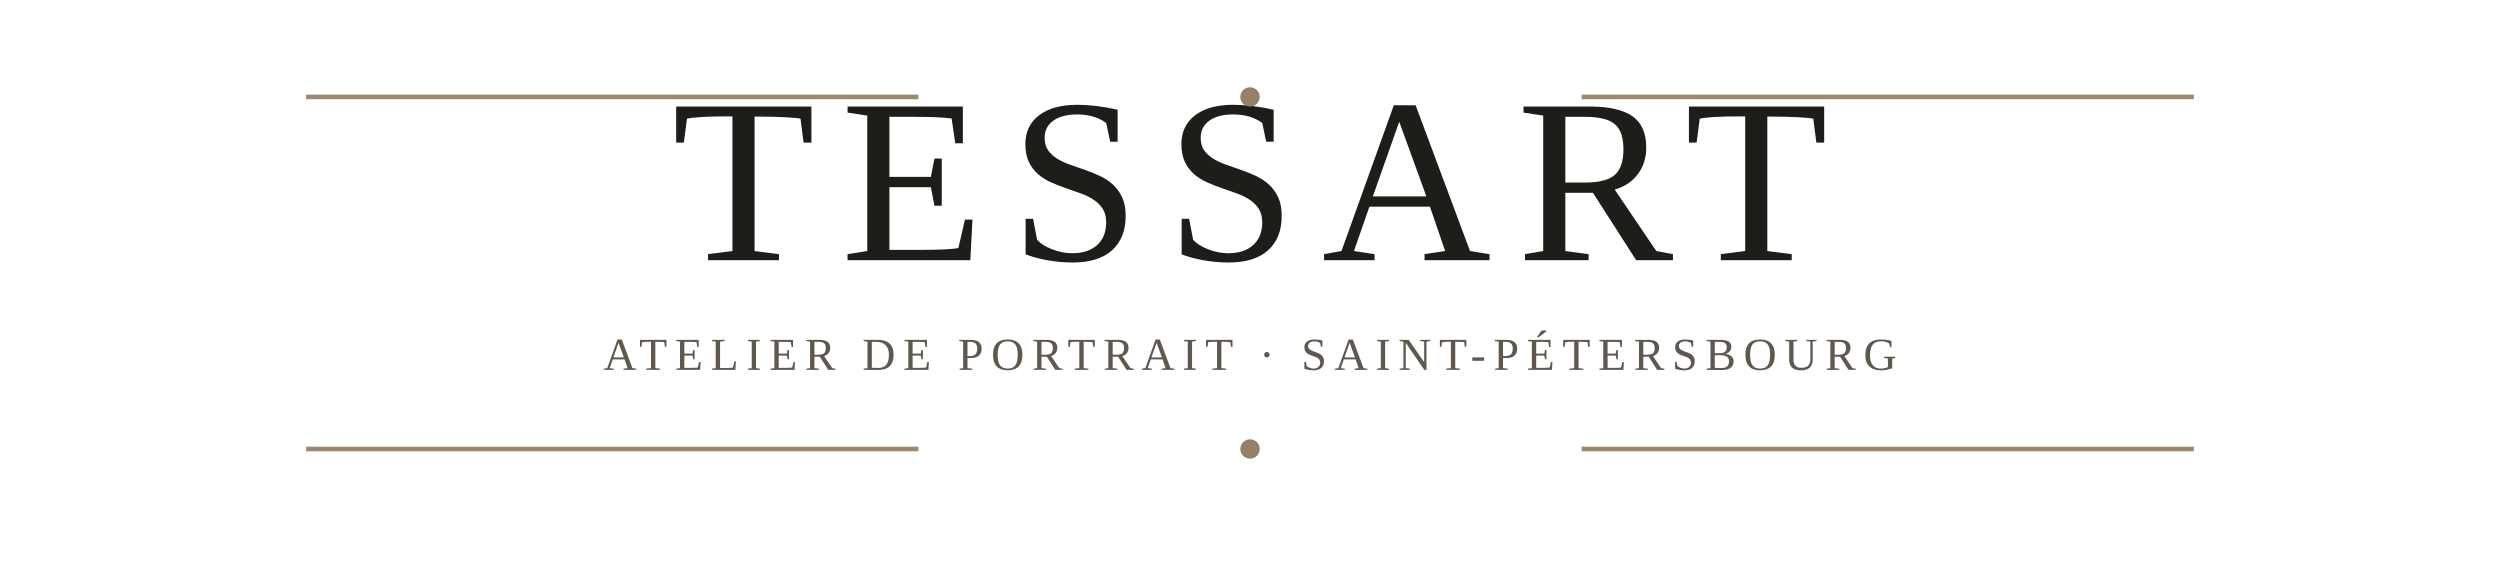
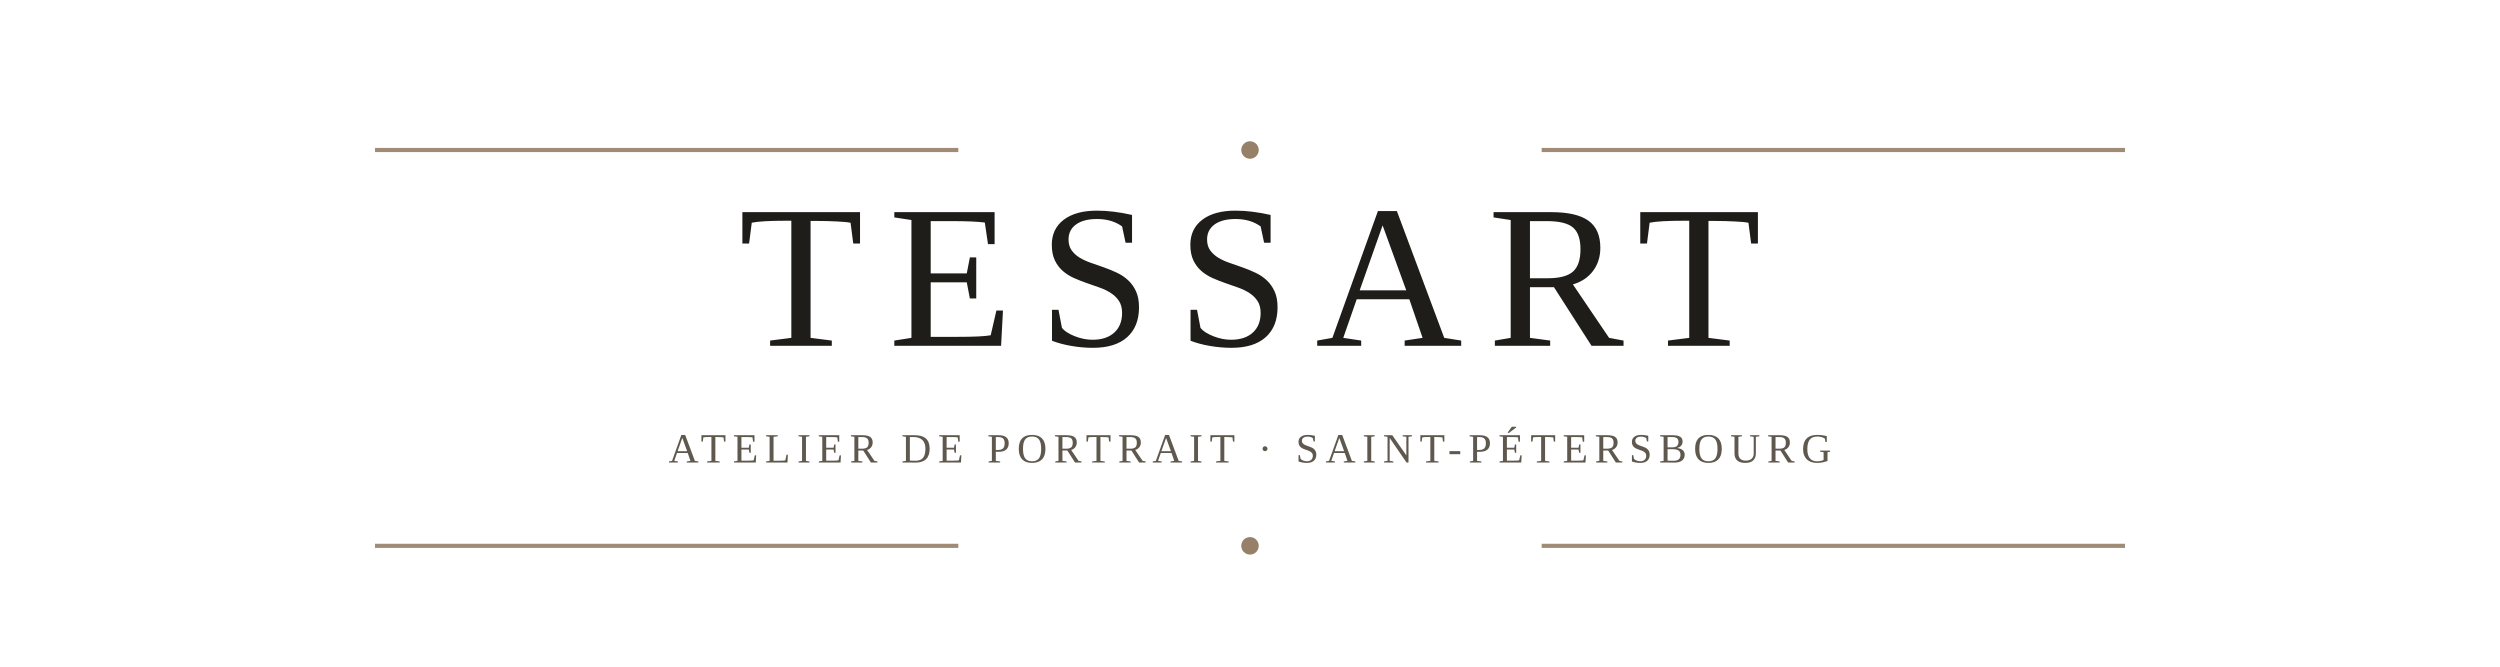
- <svg xmlns="http://www.w3.org/2000/svg" width="980" height="220" viewBox="0 0 980 220" role="img" aria-labelledby="title desc">
-   <rect width="980" height="220" fill="none" />
-   <g fill="#1f1d1a">
-     <text x="490" y="102" text-anchor="middle" font-family="Garamond, 'Times New Roman', serif" font-size="92" letter-spacing="10">TESSART</text>
-   </g>
-   <g stroke="#8b7358" stroke-width="1.8" fill="none" opacity="0.85">
-     <line x1="120" y1="38" x2="360" y2="38" />
-     <line x1="620" y1="38" x2="860" y2="38" />
-     <line x1="120" y1="176" x2="360" y2="176" />
-     <line x1="620" y1="176" x2="860" y2="176" />
+ <svg xmlns="http://www.w3.org/2000/svg" width="1200" height="320" viewBox="0 0 1200 320" role="img" aria-labelledby="title desc">
+   <rect width="1200" height="320" fill="none" />
+   <g stroke="#8b7358" stroke-width="2" fill="none" opacity="0.82">
+     <line x1="180" y1="72" x2="460" y2="72" />
+     <line x1="740" y1="72" x2="1020" y2="72" />
+     <line x1="180" y1="262" x2="460" y2="262" />
+     <line x1="740" y1="262" x2="1020" y2="262" />
  </g>
  <g fill="#8b7358" opacity="0.9">
-     <circle cx="490" cy="38" r="3.8" />
-     <circle cx="490" cy="176" r="3.8" />
+     <circle cx="600" cy="72" r="4.2" />
+     <circle cx="600" cy="262" r="4.2" />
  </g>
-   <text x="490" y="145" text-anchor="middle" font-family="'Times New Roman', serif" font-size="18" letter-spacing="3" fill="#5f584e">ATELIER DE PORTRAIT · SAINT-PÉTERSBOURG</text>
+   <text x="600" y="166" text-anchor="middle" font-family="Garamond, 'Times New Roman', serif" font-size="98" letter-spacing="12" fill="#1f1d1a">TESSART</text>
+   <text x="600" y="222" text-anchor="middle" font-family="'Times New Roman', serif" font-size="20" letter-spacing="3.2" fill="#5f584e">ATELIER DE PORTRAIT · SAINT-PÉTERSBOURG</text>
</svg>
